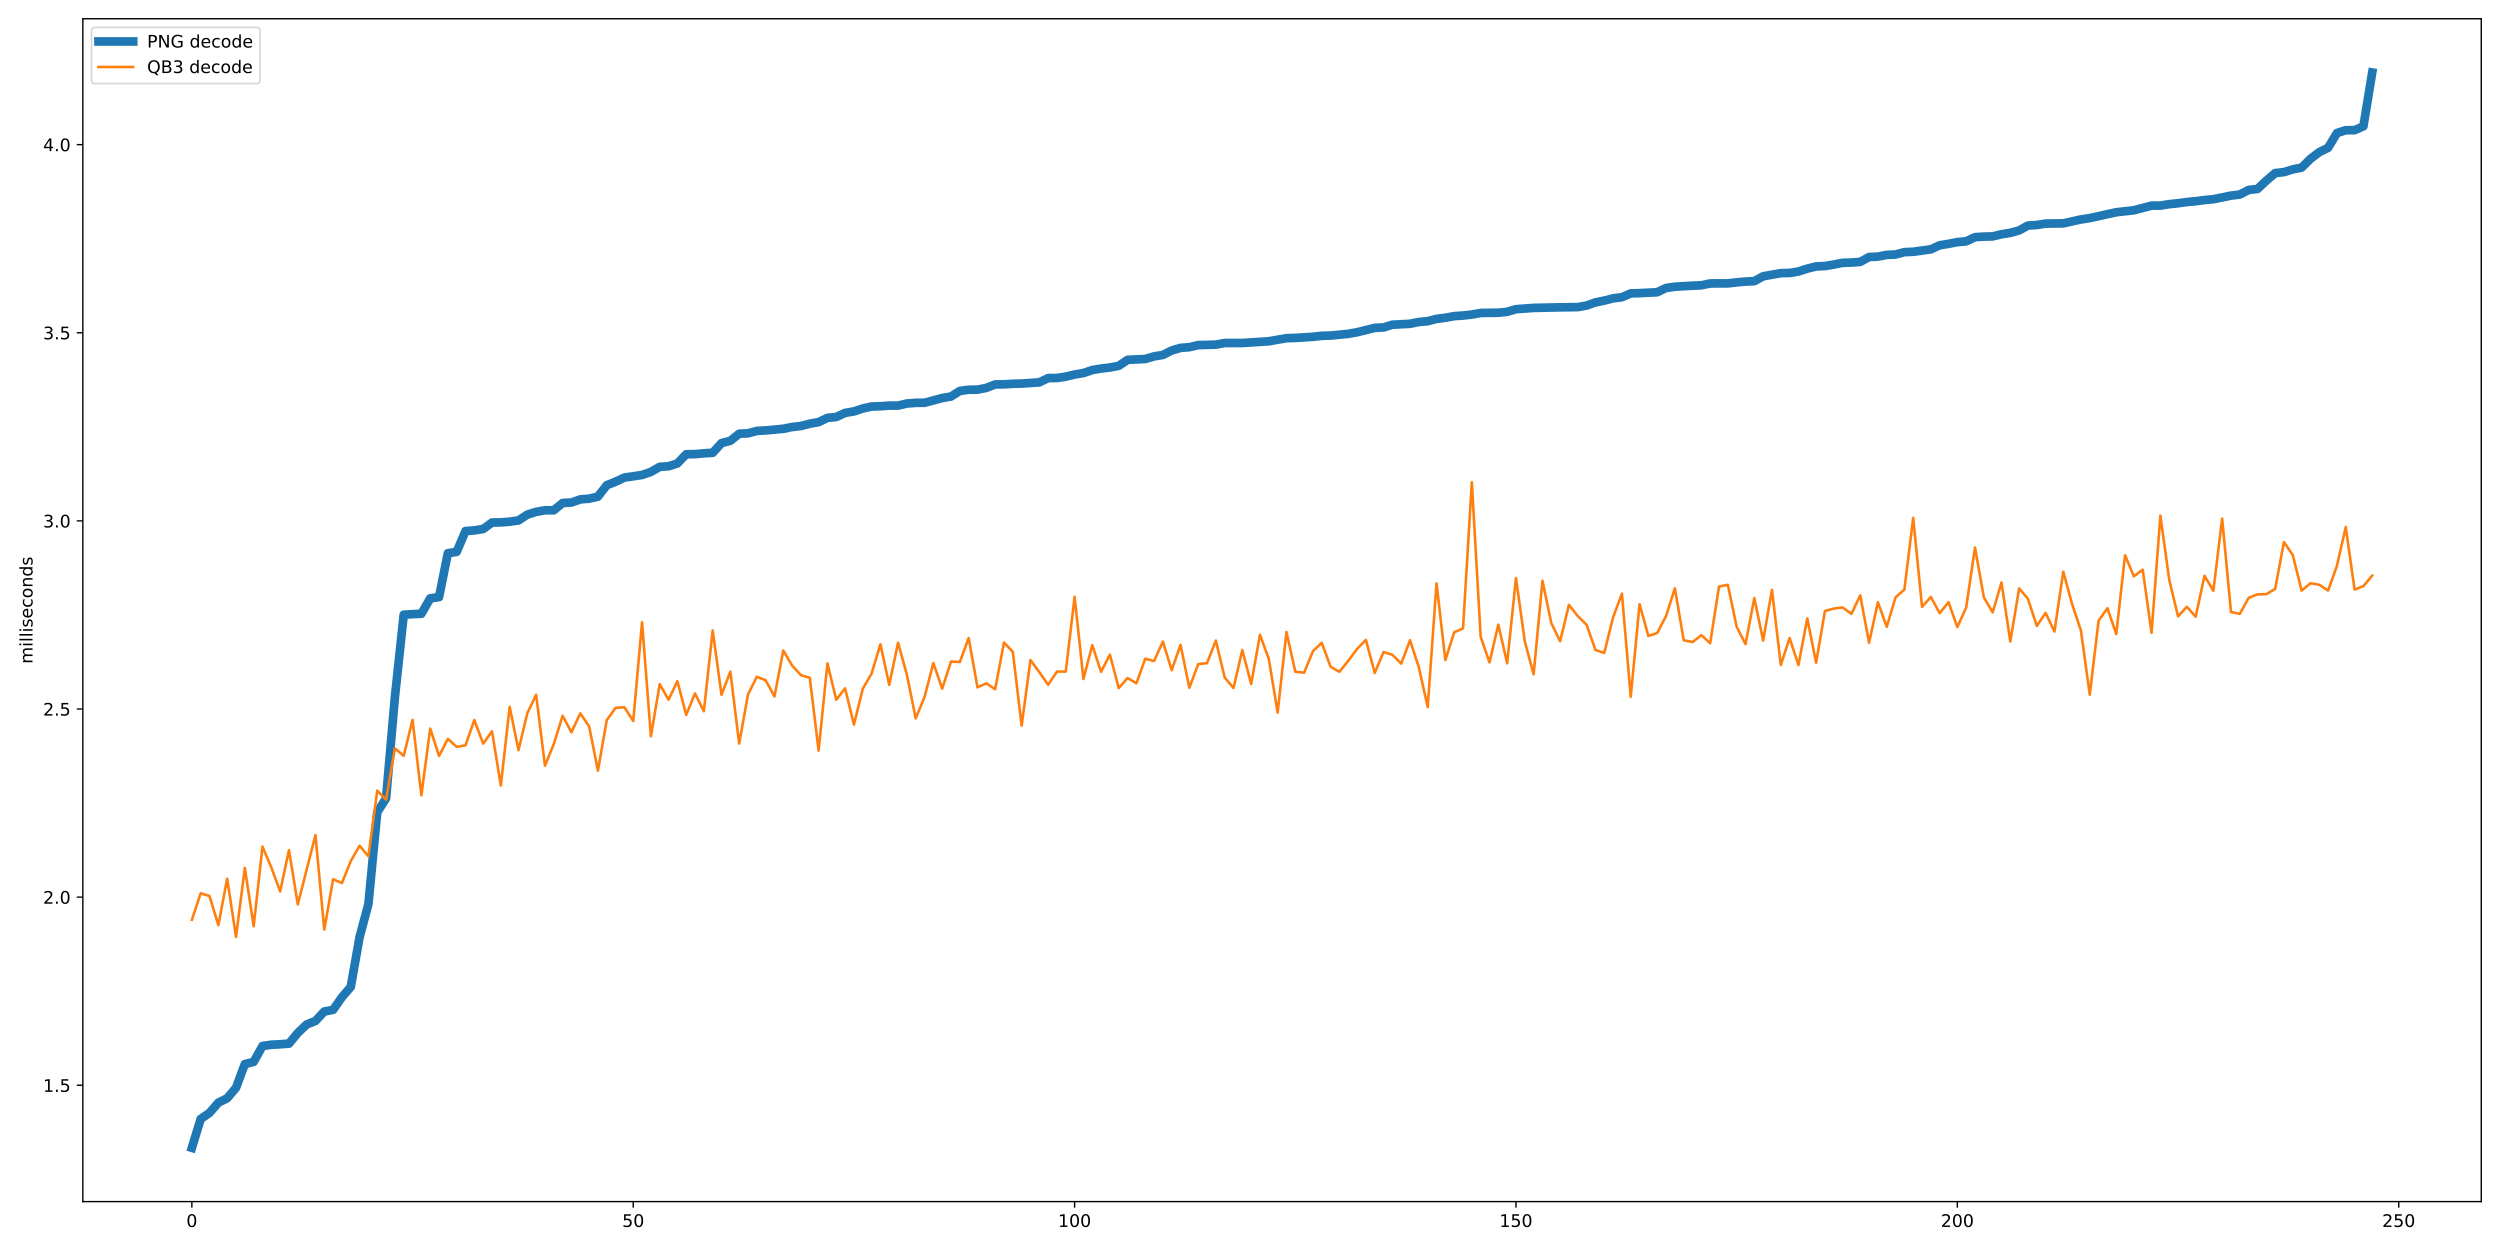
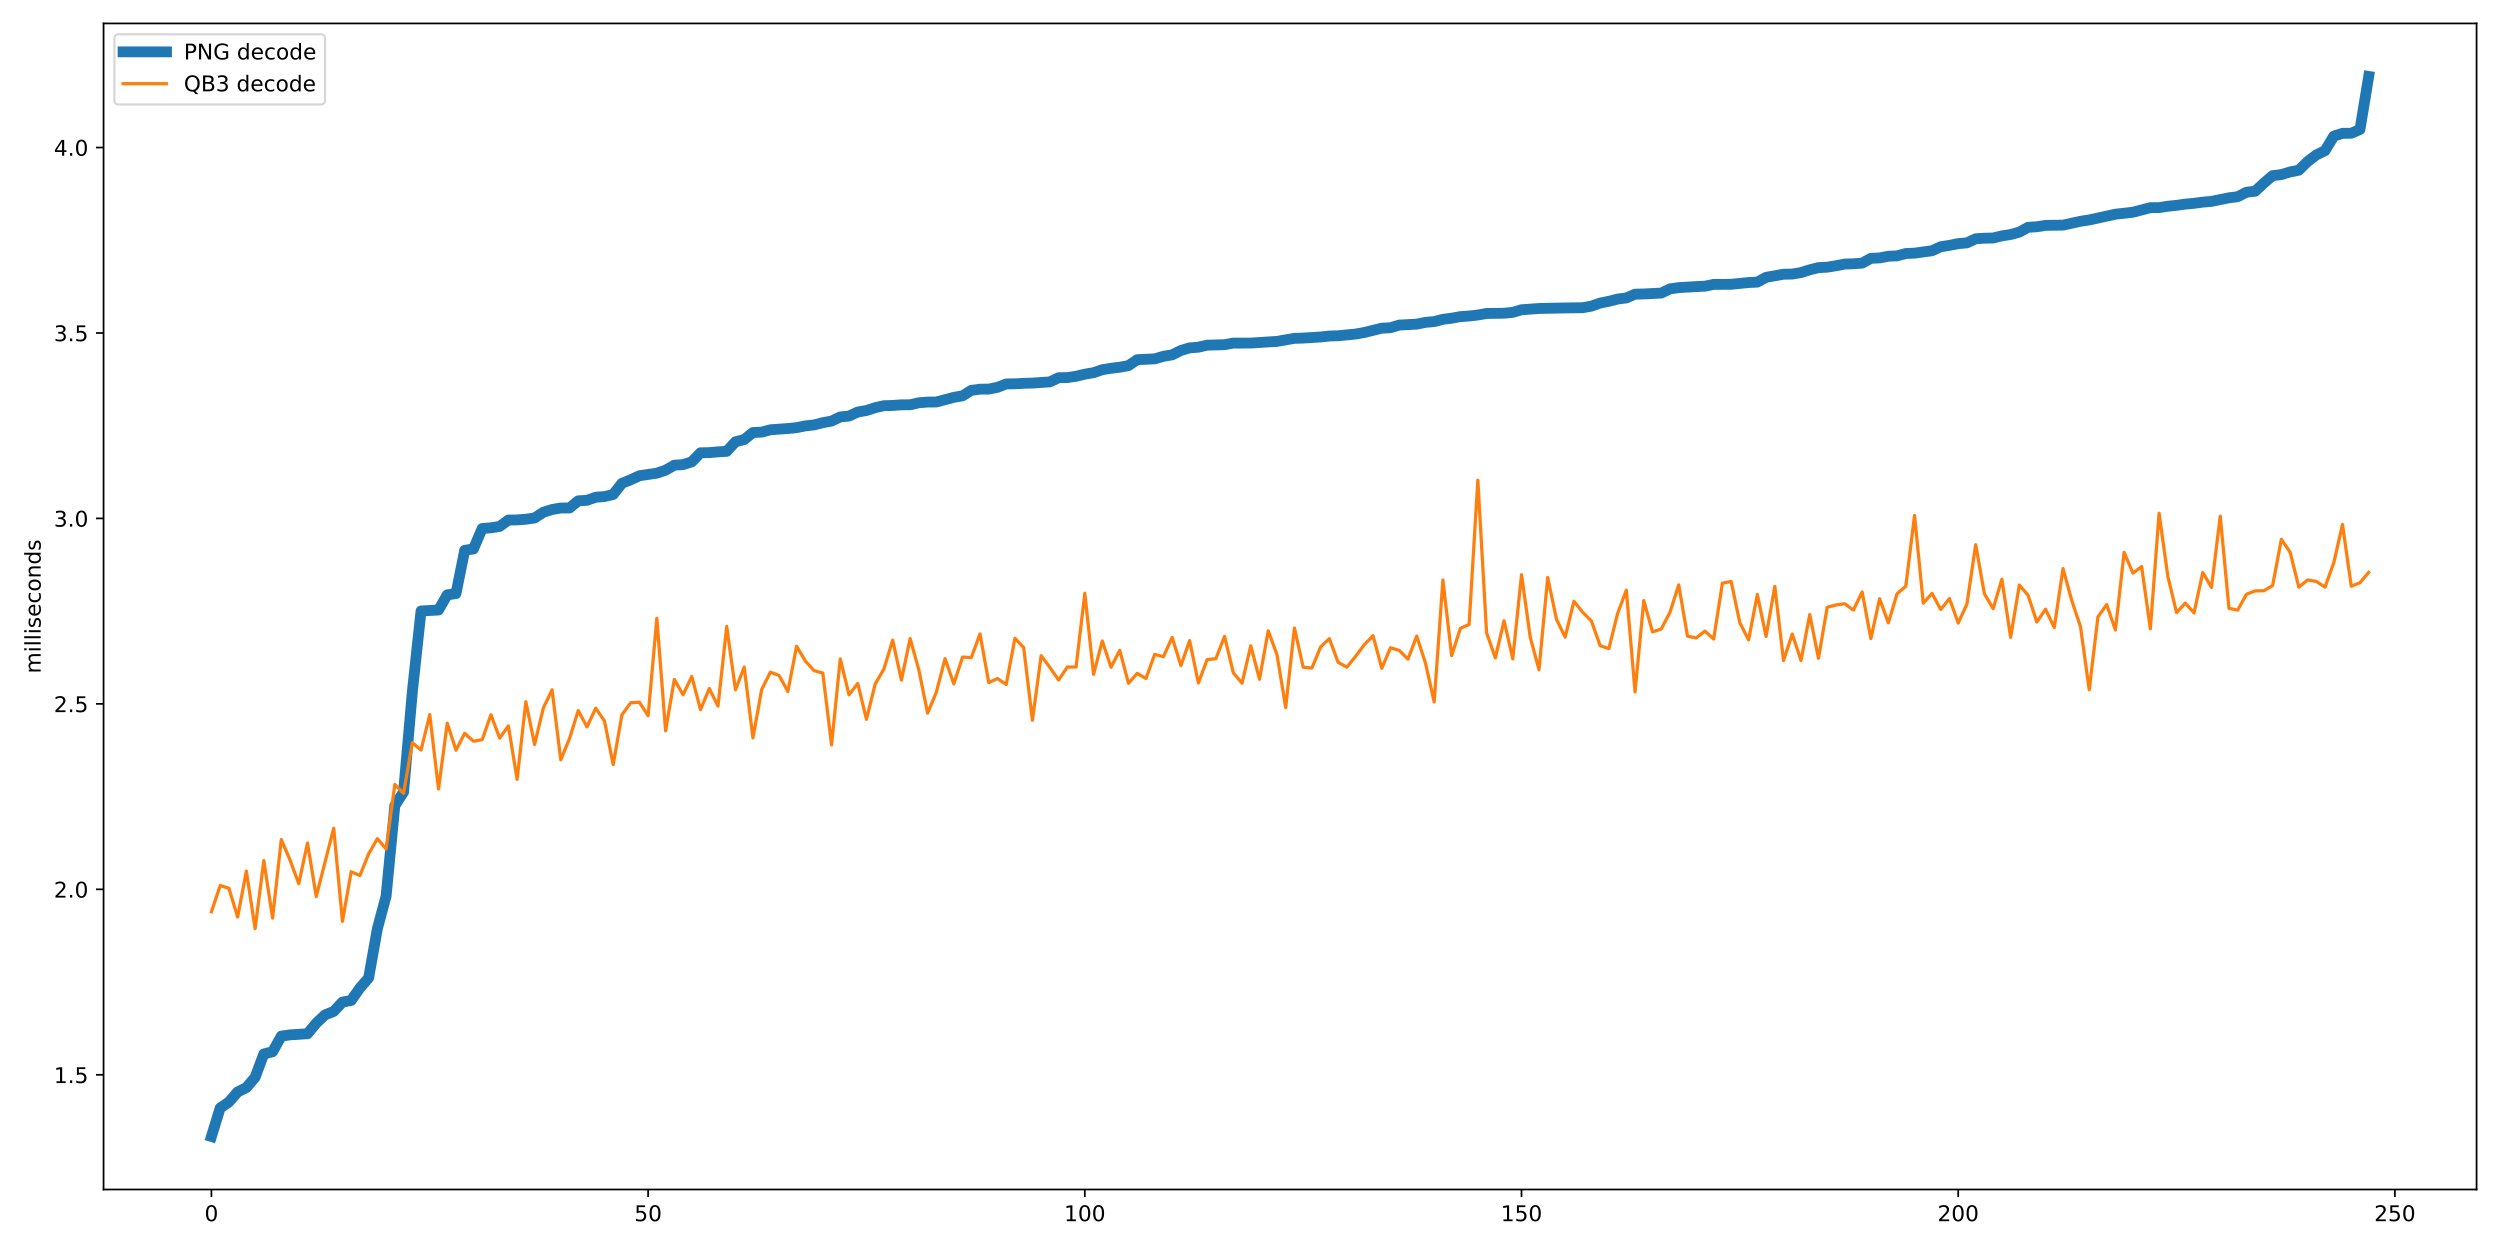
- <svg xmlns="http://www.w3.org/2000/svg" xmlns:xlink="http://www.w3.org/1999/xlink" width="1440pt" height="720pt" viewBox="0 0 1440 720" version="1.1">
+ <svg xmlns="http://www.w3.org/2000/svg" xmlns:xlink="http://www.w3.org/1999/xlink" width="1152pt" height="576pt" viewBox="0 0 1152 576" version="1.1">
  <defs>
    <style type="text/css">*{stroke-linejoin: round; stroke-linecap: butt}</style>
  </defs>
  <g id="figure_1">
    <g id="patch_1">
-       <path d="M 0 720  L 1440 720  L 1440 0  L 0 0  z " style="fill: #ffffff" />
+       <path d="M 0 576  L 1152 576  L 1152 0  L 0 0  z " style="fill: #ffffff" />
    </g>
    <g id="axes_1">
      <g id="patch_2">
-         <path d="M 47.72 692.12  L 1429.2 692.12  L 1429.2 10.8  L 47.72 10.8  z " style="fill: #ffffff" />
+         <path d="M 47.72 548.12  L 1141.2 548.12  L 1141.2 10.8  L 47.72 10.8  z " style="fill: #ffffff" />
      </g>
      <g id="matplotlib.axis_1">
        <g id="xtick_1">
          <g id="line2d_1">
            <defs>
-               <path id="m129e1915ea" d="M 0 0  L 0 3.5  " style="stroke: #000000; stroke-width: 0.8" />
-             </defs>
-             <g>
-               <use xlink:href="#m129e1915ea" x="110.515" y="692.12" style="stroke: #000000; stroke-width: 0.8" />
+               <path id="ma6857a2412" d="M 0 0  L 0 3.5  " style="stroke: #000000; stroke-width: 0.8" />
+             </defs>
+             <g>
+               <use xlink:href="#ma6857a2412" x="97.424" y="548.12" style="stroke: #000000; stroke-width: 0.8" />
            </g>
          </g>
          <g id="text_1">
-             <g transform="translate(107.3333 706.7184) scale(0.1 -0.1)">
+             <g transform="translate(94.24239 562.7184) scale(0.1 -0.1)">
              <defs>
                <path id="DejaVuSans-30" d="M 2034 4250  Q 1547 4250 1301 3770  Q 1056 3291 1056 2328  Q 1056 1369 1301 889  Q 1547 409 2034 409  Q 2525 409 2770 889  Q 3016 1369 3016 2328  Q 3016 3291 2770 3770  Q 2525 4250 2034 4250  z M 2034 4750  Q 2819 4750 3233 4129  Q 3647 3509 3647 2328  Q 3647 1150 3233 529  Q 2819 -91 2034 -91  Q 1250 -91 836 529  Q 422 1150 422 2328  Q 422 3509 836 4129  Q 1250 4750 2034 4750  z " transform="scale(0.015625)" />
              </defs>
              <use xlink:href="#DejaVuSans-30" />
            </g>
          </g>
        </g>
        <g id="xtick_2">
          <g id="line2d_2">
            <g>
-               <use xlink:href="#m129e1915ea" x="364.743" y="692.12" style="stroke: #000000; stroke-width: 0.8" />
+               <use xlink:href="#ma6857a2412" x="298.653" y="548.12" style="stroke: #000000; stroke-width: 0.8" />
            </g>
          </g>
          <g id="text_2">
-             <g transform="translate(358.381 706.7184) scale(0.1 -0.1)">
+             <g transform="translate(292.2904 562.7184) scale(0.1 -0.1)">
              <defs>
                <path id="DejaVuSans-35" d="M 691 4666  L 3169 4666  L 3169 4134  L 1269 4134  L 1269 2991  Q 1406 3038 1543 3061  Q 1681 3084 1819 3084  Q 2600 3084 3056 2656  Q 3513 2228 3513 1497  Q 3513 744 3044 326  Q 2575 -91 1722 -91  Q 1428 -91 1123 -41  Q 819 9 494 109  L 494 744  Q 775 591 1075 516  Q 1375 441 1709 441  Q 2250 441 2565 725  Q 2881 1009 2881 1497  Q 2881 1984 2565 2268  Q 2250 2553 1709 2553  Q 1456 2553 1204 2497  Q 953 2441 691 2322  L 691 4666  z " transform="scale(0.015625)" />
              </defs>
              <use xlink:href="#DejaVuSans-35" />
              <use xlink:href="#DejaVuSans-30" x="63.623" />
            </g>
          </g>
        </g>
        <g id="xtick_3">
          <g id="line2d_3">
            <g>
-               <use xlink:href="#m129e1915ea" x="618.972" y="692.12" style="stroke: #000000; stroke-width: 0.8" />
+               <use xlink:href="#ma6857a2412" x="499.882" y="548.12" style="stroke: #000000; stroke-width: 0.8" />
            </g>
          </g>
          <g id="text_3">
-             <g transform="translate(609.4287 706.7184) scale(0.1 -0.1)">
+             <g transform="translate(490.3385 562.7184) scale(0.1 -0.1)">
              <defs>
                <path id="DejaVuSans-31" d="M 794 531  L 1825 531  L 1825 4091  L 703 3866  L 703 4441  L 1819 4666  L 2450 4666  L 2450 531  L 3481 531  L 3481 0  L 794 0  L 794 531  z " transform="scale(0.015625)" />
              </defs>
              <use xlink:href="#DejaVuSans-31" />
              <use xlink:href="#DejaVuSans-30" x="63.623" />
              <use xlink:href="#DejaVuSans-30" x="127.246" />
            </g>
          </g>
        </g>
        <g id="xtick_4">
          <g id="line2d_4">
            <g>
-               <use xlink:href="#m129e1915ea" x="873.201" y="692.12" style="stroke: #000000; stroke-width: 0.8" />
+               <use xlink:href="#ma6857a2412" x="701.112" y="548.12" style="stroke: #000000; stroke-width: 0.8" />
            </g>
          </g>
          <g id="text_4">
-             <g transform="translate(863.6576 706.7184) scale(0.1 -0.1)">
+             <g transform="translate(691.5678 562.7184) scale(0.1 -0.1)">
              <use xlink:href="#DejaVuSans-31" />
              <use xlink:href="#DejaVuSans-35" x="63.623" />
              <use xlink:href="#DejaVuSans-30" x="127.246" />
            </g>
          </g>
        </g>
        <g id="xtick_5">
          <g id="line2d_5">
            <g>
-               <use xlink:href="#m129e1915ea" x="1127.43" y="692.12" style="stroke: #000000; stroke-width: 0.8" />
+               <use xlink:href="#ma6857a2412" x="902.341" y="548.12" style="stroke: #000000; stroke-width: 0.8" />
            </g>
          </g>
          <g id="text_5">
-             <g transform="translate(1117.887 706.7184) scale(0.1 -0.1)">
+             <g transform="translate(892.7971 562.7184) scale(0.1 -0.1)">
              <defs>
                <path id="DejaVuSans-32" d="M 1228 531  L 3431 531  L 3431 0  L 469 0  L 469 531  Q 828 903 1448 1529  Q 2069 2156 2228 2338  Q 2531 2678 2651 2914  Q 2772 3150 2772 3378  Q 2772 3750 2511 3984  Q 2250 4219 1831 4219  Q 1534 4219 1204 4116  Q 875 4013 500 3803  L 500 4441  Q 881 4594 1212 4672  Q 1544 4750 1819 4750  Q 2544 4750 2975 4387  Q 3406 4025 3406 3419  Q 3406 3131 3298 2873  Q 3191 2616 2906 2266  Q 2828 2175 2409 1742  Q 1991 1309 1228 531  z " transform="scale(0.015625)" />
              </defs>
              <use xlink:href="#DejaVuSans-32" />
              <use xlink:href="#DejaVuSans-30" x="63.623" />
              <use xlink:href="#DejaVuSans-30" x="127.246" />
            </g>
          </g>
        </g>
        <g id="xtick_6">
          <g id="line2d_6">
            <g>
-               <use xlink:href="#m129e1915ea" x="1381.659" y="692.12" style="stroke: #000000; stroke-width: 0.8" />
+               <use xlink:href="#ma6857a2412" x="1103.57" y="548.12" style="stroke: #000000; stroke-width: 0.8" />
            </g>
          </g>
          <g id="text_6">
-             <g transform="translate(1372.115 706.7184) scale(0.1 -0.1)">
+             <g transform="translate(1094.026 562.7184) scale(0.1 -0.1)">
              <use xlink:href="#DejaVuSans-32" />
              <use xlink:href="#DejaVuSans-35" x="63.623" />
              <use xlink:href="#DejaVuSans-30" x="127.246" />
            </g>
          </g>
        </g>
      </g>
      <g id="matplotlib.axis_2">
        <g id="ytick_1">
          <g id="line2d_7">
            <defs>
-               <path id="m52dce0cf45" d="M 0 0  L -3.5 0  " style="stroke: #000000; stroke-width: 0.8" />
-             </defs>
-             <g>
-               <use xlink:href="#m52dce0cf45" x="47.72" y="625.109" style="stroke: #000000; stroke-width: 0.8" />
+               <path id="mc76736d883" d="M 0 0  L -3.5 0  " style="stroke: #000000; stroke-width: 0.8" />
+             </defs>
+             <g>
+               <use xlink:href="#mc76736d883" x="47.72" y="495.272" style="stroke: #000000; stroke-width: 0.8" />
            </g>
          </g>
          <g id="text_7">
-             <g transform="translate(24.81687 628.9086) scale(0.1 -0.1)">
+             <g transform="translate(24.81687 499.0716) scale(0.1 -0.1)">
              <defs>
                <path id="DejaVuSans-2e" d="M 684 794  L 1344 794  L 1344 0  L 684 0  L 684 794  z " transform="scale(0.015625)" />
              </defs>
              <use xlink:href="#DejaVuSans-31" />
              <use xlink:href="#DejaVuSans-2e" x="63.623" />
              <use xlink:href="#DejaVuSans-35" x="95.41" />
            </g>
          </g>
        </g>
        <g id="ytick_2">
          <g id="line2d_8">
            <g>
-               <use xlink:href="#m52dce0cf45" x="47.72" y="516.746" style="stroke: #000000; stroke-width: 0.8" />
+               <use xlink:href="#mc76736d883" x="47.72" y="409.812" style="stroke: #000000; stroke-width: 0.8" />
            </g>
          </g>
          <g id="text_8">
-             <g transform="translate(24.81687 520.5455) scale(0.1 -0.1)">
+             <g transform="translate(24.81687 413.6115) scale(0.1 -0.1)">
              <use xlink:href="#DejaVuSans-32" />
              <use xlink:href="#DejaVuSans-2e" x="63.623" />
              <use xlink:href="#DejaVuSans-30" x="95.41" />
            </g>
          </g>
        </g>
        <g id="ytick_3">
          <g id="line2d_9">
            <g>
-               <use xlink:href="#m52dce0cf45" x="47.72" y="408.383" style="stroke: #000000; stroke-width: 0.8" />
+               <use xlink:href="#mc76736d883" x="47.72" y="324.352" style="stroke: #000000; stroke-width: 0.8" />
            </g>
          </g>
          <g id="text_9">
-             <g transform="translate(24.81687 412.1824) scale(0.1 -0.1)">
+             <g transform="translate(24.81687 328.1514) scale(0.1 -0.1)">
              <use xlink:href="#DejaVuSans-32" />
              <use xlink:href="#DejaVuSans-2e" x="63.623" />
              <use xlink:href="#DejaVuSans-35" x="95.41" />
            </g>
          </g>
        </g>
        <g id="ytick_4">
          <g id="line2d_10">
            <g>
-               <use xlink:href="#m52dce0cf45" x="47.72" y="300.02" style="stroke: #000000; stroke-width: 0.8" />
+               <use xlink:href="#mc76736d883" x="47.72" y="238.892" style="stroke: #000000; stroke-width: 0.8" />
            </g>
          </g>
          <g id="text_10">
-             <g transform="translate(24.81687 303.8193) scale(0.1 -0.1)">
+             <g transform="translate(24.81687 242.6913) scale(0.1 -0.1)">
              <defs>
                <path id="DejaVuSans-33" d="M 2597 2516  Q 3050 2419 3304 2112  Q 3559 1806 3559 1356  Q 3559 666 3084 287  Q 2609 -91 1734 -91  Q 1441 -91 1130 -33  Q 819 25 488 141  L 488 750  Q 750 597 1062 519  Q 1375 441 1716 441  Q 2309 441 2620 675  Q 2931 909 2931 1356  Q 2931 1769 2642 2001  Q 2353 2234 1838 2234  L 1294 2234  L 1294 2753  L 1863 2753  Q 2328 2753 2575 2939  Q 2822 3125 2822 3475  Q 2822 3834 2567 4026  Q 2313 4219 1838 4219  Q 1578 4219 1281 4162  Q 984 4106 628 3988  L 628 4550  Q 988 4650 1302 4700  Q 1616 4750 1894 4750  Q 2613 4750 3031 4423  Q 3450 4097 3450 3541  Q 3450 3153 3228 2886  Q 3006 2619 2597 2516  z " transform="scale(0.015625)" />
              </defs>
              <use xlink:href="#DejaVuSans-33" />
              <use xlink:href="#DejaVuSans-2e" x="63.623" />
              <use xlink:href="#DejaVuSans-30" x="95.41" />
            </g>
          </g>
        </g>
        <g id="ytick_5">
          <g id="line2d_11">
            <g>
-               <use xlink:href="#m52dce0cf45" x="47.72" y="191.657" style="stroke: #000000; stroke-width: 0.8" />
+               <use xlink:href="#mc76736d883" x="47.72" y="153.432" style="stroke: #000000; stroke-width: 0.8" />
            </g>
          </g>
          <g id="text_11">
-             <g transform="translate(24.81687 195.4562) scale(0.1 -0.1)">
+             <g transform="translate(24.81687 157.2312) scale(0.1 -0.1)">
              <use xlink:href="#DejaVuSans-33" />
              <use xlink:href="#DejaVuSans-2e" x="63.623" />
              <use xlink:href="#DejaVuSans-35" x="95.41" />
            </g>
          </g>
        </g>
        <g id="ytick_6">
          <g id="line2d_12">
            <g>
-               <use xlink:href="#m52dce0cf45" x="47.72" y="83.294" style="stroke: #000000; stroke-width: 0.8" />
+               <use xlink:href="#mc76736d883" x="47.72" y="67.972" style="stroke: #000000; stroke-width: 0.8" />
            </g>
          </g>
          <g id="text_12">
-             <g transform="translate(24.81687 87.09305) scale(0.1 -0.1)">
+             <g transform="translate(24.81687 71.77116) scale(0.1 -0.1)">
              <defs>
                <path id="DejaVuSans-34" d="M 2419 4116  L 825 1625  L 2419 1625  L 2419 4116  z M 2253 4666  L 3047 4666  L 3047 1625  L 3713 1625  L 3713 1100  L 3047 1100  L 3047 0  L 2419 0  L 2419 1100  L 313 1100  L 313 1709  L 2253 4666  z " transform="scale(0.015625)" />
              </defs>
              <use xlink:href="#DejaVuSans-34" />
              <use xlink:href="#DejaVuSans-2e" x="63.623" />
              <use xlink:href="#DejaVuSans-30" x="95.41" />
            </g>
          </g>
        </g>
        <g id="text_13">
-           <g transform="translate(18.73719 382.3241) rotate(-90) scale(0.1 -0.1)">
+           <g transform="translate(18.73719 310.3241) rotate(-90) scale(0.1 -0.1)">
            <defs>
              <path id="DejaVuSans-6d" d="M 3328 2828  Q 3544 3216 3844 3400  Q 4144 3584 4550 3584  Q 5097 3584 5394 3201  Q 5691 2819 5691 2113  L 5691 0  L 5113 0  L 5113 2094  Q 5113 2597 4934 2840  Q 4756 3084 4391 3084  Q 3944 3084 3684 2787  Q 3425 2491 3425 1978  L 3425 0  L 2847 0  L 2847 2094  Q 2847 2600 2669 2842  Q 2491 3084 2119 3084  Q 1678 3084 1418 2786  Q 1159 2488 1159 1978  L 1159 0  L 581 0  L 581 3500  L 1159 3500  L 1159 2956  Q 1356 3278 1631 3431  Q 1906 3584 2284 3584  Q 2666 3584 2933 3390  Q 3200 3197 3328 2828  z " transform="scale(0.015625)" />
              <path id="DejaVuSans-69" d="M 603 3500  L 1178 3500  L 1178 0  L 603 0  L 603 3500  z M 603 4863  L 1178 4863  L 1178 4134  L 603 4134  L 603 4863  z " transform="scale(0.015625)" />
              <path id="DejaVuSans-6c" d="M 603 4863  L 1178 4863  L 1178 0  L 603 0  L 603 4863  z " transform="scale(0.015625)" />
              <path id="DejaVuSans-73" d="M 2834 3397  L 2834 2853  Q 2591 2978 2328 3040  Q 2066 3103 1784 3103  Q 1356 3103 1142 2972  Q 928 2841 928 2578  Q 928 2378 1081 2264  Q 1234 2150 1697 2047  L 1894 2003  Q 2506 1872 2764 1633  Q 3022 1394 3022 966  Q 3022 478 2636 193  Q 2250 -91 1575 -91  Q 1294 -91 989 -36  Q 684 19 347 128  L 347 722  Q 666 556 975 473  Q 1284 391 1588 391  Q 1994 391 2212 530  Q 2431 669 2431 922  Q 2431 1156 2273 1281  Q 2116 1406 1581 1522  L 1381 1569  Q 847 1681 609 1914  Q 372 2147 372 2553  Q 372 3047 722 3315  Q 1072 3584 1716 3584  Q 2034 3584 2315 3537  Q 2597 3491 2834 3397  z " transform="scale(0.015625)" />
              <path id="DejaVuSans-65" d="M 3597 1894  L 3597 1613  L 953 1613  Q 991 1019 1311 708  Q 1631 397 2203 397  Q 2534 397 2845 478  Q 3156 559 3463 722  L 3463 178  Q 3153 47 2828 -22  Q 2503 -91 2169 -91  Q 1331 -91 842 396  Q 353 884 353 1716  Q 353 2575 817 3079  Q 1281 3584 2069 3584  Q 2775 3584 3186 3129  Q 3597 2675 3597 1894  z M 3022 2063  Q 3016 2534 2758 2815  Q 2500 3097 2075 3097  Q 1594 3097 1305 2825  Q 1016 2553 972 2059  L 3022 2063  z " transform="scale(0.015625)" />
              <path id="DejaVuSans-63" d="M 3122 3366  L 3122 2828  Q 2878 2963 2633 3030  Q 2388 3097 2138 3097  Q 1578 3097 1268 2742  Q 959 2388 959 1747  Q 959 1106 1268 751  Q 1578 397 2138 397  Q 2388 397 2633 464  Q 2878 531 3122 666  L 3122 134  Q 2881 22 2623 -34  Q 2366 -91 2075 -91  Q 1284 -91 818 406  Q 353 903 353 1747  Q 353 2603 823 3093  Q 1294 3584 2113 3584  Q 2378 3584 2631 3529  Q 2884 3475 3122 3366  z " transform="scale(0.015625)" />
              <path id="DejaVuSans-6f" d="M 1959 3097  Q 1497 3097 1228 2736  Q 959 2375 959 1747  Q 959 1119 1226 758  Q 1494 397 1959 397  Q 2419 397 2687 759  Q 2956 1122 2956 1747  Q 2956 2369 2687 2733  Q 2419 3097 1959 3097  z M 1959 3584  Q 2709 3584 3137 3096  Q 3566 2609 3566 1747  Q 3566 888 3137 398  Q 2709 -91 1959 -91  Q 1206 -91 779 398  Q 353 888 353 1747  Q 353 2609 779 3096  Q 1206 3584 1959 3584  z " transform="scale(0.015625)" />
              <path id="DejaVuSans-6e" d="M 3513 2113  L 3513 0  L 2938 0  L 2938 2094  Q 2938 2591 2744 2837  Q 2550 3084 2163 3084  Q 1697 3084 1428 2787  Q 1159 2491 1159 1978  L 1159 0  L 581 0  L 581 3500  L 1159 3500  L 1159 2956  Q 1366 3272 1645 3428  Q 1925 3584 2291 3584  Q 2894 3584 3203 3211  Q 3513 2838 3513 2113  z " transform="scale(0.015625)" />
              <path id="DejaVuSans-64" d="M 2906 2969  L 2906 4863  L 3481 4863  L 3481 0  L 2906 0  L 2906 525  Q 2725 213 2448 61  Q 2172 -91 1784 -91  Q 1150 -91 751 415  Q 353 922 353 1747  Q 353 2572 751 3078  Q 1150 3584 1784 3584  Q 2172 3584 2448 3432  Q 2725 3281 2906 2969  z M 947 1747  Q 947 1113 1208 752  Q 1469 391 1925 391  Q 2381 391 2643 752  Q 2906 1113 2906 1747  Q 2906 2381 2643 2742  Q 2381 3103 1925 3103  Q 1469 3103 1208 2742  Q 947 2381 947 1747  z " transform="scale(0.015625)" />
            </defs>
            <use xlink:href="#DejaVuSans-6d" />
            <use xlink:href="#DejaVuSans-69" x="97.412" />
            <use xlink:href="#DejaVuSans-6c" x="125.195" />
            <use xlink:href="#DejaVuSans-6c" x="152.979" />
            <use xlink:href="#DejaVuSans-69" x="180.762" />
            <use xlink:href="#DejaVuSans-73" x="208.545" />
            <use xlink:href="#DejaVuSans-65" x="260.645" />
            <use xlink:href="#DejaVuSans-63" x="322.168" />
            <use xlink:href="#DejaVuSans-6f" x="377.148" />
            <use xlink:href="#DejaVuSans-6e" x="438.33" />
            <use xlink:href="#DejaVuSans-64" x="501.709" />
            <use xlink:href="#DejaVuSans-73" x="565.186" />
          </g>
        </g>
      </g>
      <g id="line2d_13">
-         <path d="M 110.515 661.151  L 115.599 644.528  L 120.684 641.017  L 125.768 635.122  L 130.853 632.586  L 135.937 626.561  L 141.022 612.929  L 146.107 611.651  L 151.191 602.505  L 156.276 601.768  L 161.36 601.508  L 166.445 601.118  L 171.529 594.963  L 176.614 590.108  L 181.699 588.071  L 186.783 582.631  L 191.868 581.656  L 196.952 574.374  L 202.037 568.457  L 207.122 539.763  L 212.206 520.691  L 217.291 467.809  L 222.375 459.877  L 227.46 401.535  L 232.544 354.093  L 237.629 353.746  L 242.714 353.53  L 247.798 344.666  L 252.883 343.929  L 257.967 318.658  L 263.052 317.857  L 268.136 305.893  L 273.221 305.503  L 278.306 304.701  L 283.39 300.974  L 288.475 300.887  L 293.559 300.497  L 298.644 299.76  L 303.729 296.422  L 308.813 294.819  L 313.898 293.93  L 318.982 293.908  L 324.067 289.726  L 329.151 289.444  L 334.236 287.645  L 339.321 287.233  L 344.405 286.041  L 349.49 279.496  L 354.574 277.459  L 359.659 275.075  L 369.828 273.579  L 374.913 271.824  L 379.997 268.898  L 385.082 268.573  L 390.166 266.948  L 395.251 261.659  L 400.336 261.573  L 405.42 261.118  L 410.505 260.814  L 415.589 255.223  L 420.674 253.922  L 425.758 249.826  L 430.843 249.588  L 435.928 248.222  L 441.012 247.919  L 451.181 246.987  L 456.266 245.947  L 461.35 245.383  L 466.435 244.061  L 471.52 243.151  L 476.604 240.702  L 481.689 240.204  L 486.773 237.841  L 491.858 236.974  L 496.943 235.284  L 502.027 234.157  L 507.112 234.005  L 512.196 233.637  L 517.281 233.615  L 522.365 232.423  L 527.45 232.033  L 532.535 231.99  L 542.704 229.281  L 547.788 228.392  L 552.873 225.184  L 557.957 224.491  L 563.042 224.448  L 568.127 223.429  L 573.211 221.435  L 578.296 221.37  L 583.38 221.067  L 588.465 220.937  L 598.634 220.243  L 603.719 217.794  L 608.803 217.729  L 613.888 216.949  L 618.972 215.735  L 624.057 214.868  L 629.142 213.135  L 634.226 212.289  L 639.311 211.682  L 644.395 210.729  L 649.48 207.261  L 659.649 206.784  L 664.734 205.289  L 669.818 204.444  L 674.903 201.886  L 679.987 200.369  L 685.072 199.979  L 690.157 198.787  L 700.326 198.505  L 705.41 197.574  L 715.579 197.552  L 730.833 196.577  L 741.002 194.799  L 746.087 194.648  L 756.256 193.998  L 761.341 193.434  L 766.425 193.282  L 776.594 192.285  L 781.679 191.375  L 791.848 188.861  L 796.933 188.601  L 802.017 187.041  L 812.186 186.499  L 817.271 185.459  L 822.356 185.003  L 827.44 183.681  L 832.525 183.031  L 837.609 182.099  L 842.694 181.753  L 847.778 181.167  L 852.863 180.257  L 863.032 180.127  L 868.117 179.607  L 873.201 178.09  L 883.37 177.353  L 898.624 177.028  L 908.793 176.898  L 913.878 175.988  L 918.963 174.189  L 924.047 173.149  L 929.132 171.848  L 934.216 171.198  L 939.301 168.987  L 944.385 168.857  L 954.555 168.337  L 959.639 165.888  L 964.724 165.151  L 974.893 164.566  L 979.977 164.328  L 985.062 163.266  L 995.231 163.222  L 1000.316 162.637  L 1005.4 162.182  L 1010.485 161.944  L 1015.57 159.148  L 1025.739 157.328  L 1030.823 157.241  L 1035.908 156.374  L 1040.992 154.748  L 1046.077 153.47  L 1051.162 153.231  L 1056.246 152.386  L 1061.331 151.389  L 1066.415 151.237  L 1071.5 150.847  L 1076.584 148.052  L 1081.669 147.813  L 1086.754 146.816  L 1091.838 146.6  L 1096.923 145.234  L 1102.007 145.017  L 1112.177 143.609  L 1117.261 141.268  L 1122.346 140.466  L 1127.43 139.448  L 1132.515 139.014  L 1137.599 136.608  L 1142.684 136.283  L 1147.769 136.175  L 1152.853 134.918  L 1157.938 134.138  L 1163.022 132.729  L 1168.107 129.912  L 1173.191 129.608  L 1178.276 128.785  L 1188.445 128.655  L 1198.614 126.401  L 1203.699 125.62  L 1218.953 122.261  L 1229.122 121.113  L 1239.291 118.447  L 1244.376 118.425  L 1249.46 117.602  L 1254.545 117.081  L 1259.629 116.366  L 1264.714 115.911  L 1269.798 115.218  L 1274.883 114.762  L 1285.052 112.682  L 1290.137 112.053  L 1295.221 109.409  L 1300.306 108.846  L 1305.391 104.078  L 1310.475 99.722  L 1315.56 99.137  L 1320.644 97.554  L 1325.729 96.557  L 1330.813 91.508  L 1335.898 87.628  L 1340.983 85.136  L 1346.067 76.662  L 1351.152 74.993  L 1356.236 74.972  L 1361.321 72.739  L 1366.405 41.769  L 1366.405 41.769  " clip-path="url(#p0a31200be8)" style="fill: none; stroke: #1f77b4; stroke-width: 5; stroke-linecap: square" />
+         <path d="M 97.424 523.696  L 101.448 510.587  L 105.473 507.818  L 109.497 503.169  L 113.522 501.169  L 117.547 496.418  L 121.571 485.667  L 125.596 484.658  L 129.62 477.445  L 133.645 476.864  L 141.694 476.351  L 145.719 471.497  L 149.743 467.669  L 153.768 466.062  L 157.792 461.772  L 161.817 461.003  L 165.842 455.26  L 169.866 450.594  L 173.891 427.964  L 177.915 412.923  L 181.94 371.218  L 185.965 364.963  L 189.989 318.951  L 194.014 281.537  L 202.063 281.092  L 206.087 274.102  L 210.112 273.521  L 214.137 253.591  L 218.161 252.959  L 222.186 243.524  L 226.21 243.216  L 230.235 242.584  L 234.26 239.644  L 238.284 239.576  L 242.309 239.268  L 246.333 238.687  L 250.358 236.055  L 254.382 234.79  L 258.407 234.089  L 262.432 234.072  L 266.456 230.773  L 270.481 230.551  L 274.505 229.133  L 278.53 228.808  L 282.555 227.868  L 286.579 222.706  L 290.604 221.099  L 294.628 219.219  L 302.678 218.04  L 306.702 216.655  L 310.727 214.348  L 314.751 214.092  L 318.776 212.81  L 322.8 208.639  L 326.825 208.571  L 330.85 208.212  L 334.874 207.973  L 338.899 203.563  L 342.923 202.537  L 346.948 199.307  L 350.973 199.119  L 354.997 198.042  L 363.046 197.461  L 367.071 197.068  L 371.095 196.248  L 375.12 195.803  L 379.145 194.761  L 383.169 194.043  L 387.194 192.111  L 391.218 191.718  L 395.243 189.855  L 399.268 189.171  L 403.292 187.838  L 407.317 186.949  L 411.341 186.83  L 415.366 186.539  L 419.391 186.522  L 423.415 185.582  L 427.44 185.274  L 431.464 185.24  L 439.513 183.104  L 443.538 182.403  L 447.563 179.873  L 451.587 179.326  L 455.612 179.292  L 459.636 178.489  L 463.661 176.916  L 467.686 176.865  L 471.71 176.626  L 475.735 176.523  L 483.784 175.976  L 487.808 174.045  L 491.833 173.994  L 495.858 173.378  L 499.882 172.421  L 503.907 171.738  L 507.931 170.37  L 511.956 169.704  L 515.981 169.225  L 520.005 168.473  L 524.03 165.738  L 532.079 165.362  L 536.104 164.183  L 540.128 163.516  L 544.153 161.499  L 548.177 160.303  L 552.202 159.995  L 556.226 159.055  L 564.276 158.833  L 568.3 158.098  L 576.349 158.081  L 588.423 157.312  L 596.472 155.91  L 600.497 155.791  L 608.546 155.278  L 612.571 154.834  L 616.595 154.714  L 624.644 153.928  L 628.669 153.21  L 636.718 151.227  L 640.743 151.022  L 644.767 149.791  L 652.816 149.364  L 656.841 148.544  L 660.866 148.185  L 664.89 147.142  L 668.915 146.629  L 672.939 145.894  L 676.964 145.621  L 680.989 145.159  L 685.013 144.442  L 693.062 144.339  L 697.087 143.929  L 701.112 142.732  L 709.161 142.151  L 721.234 141.895  L 729.284 141.792  L 733.308 141.074  L 737.333 139.656  L 741.357 138.835  L 745.382 137.81  L 749.407 137.297  L 753.431 135.554  L 757.456 135.451  L 765.505 135.041  L 769.529 133.11  L 773.554 132.528  L 781.603 132.067  L 785.628 131.879  L 789.652 131.041  L 797.702 131.007  L 805.751 130.187  L 809.775 129.999  L 813.8 127.794  L 821.849 126.358  L 825.874 126.29  L 829.898 125.606  L 833.923 124.324  L 837.947 123.316  L 841.972 123.128  L 845.997 122.461  L 850.021 121.675  L 854.046 121.555  L 858.07 121.248  L 862.095 119.043  L 866.12 118.855  L 870.144 118.069  L 874.169 117.898  L 878.193 116.821  L 882.218 116.65  L 890.267 115.539  L 894.292 113.693  L 898.316 113.061  L 902.341 112.257  L 906.365 111.916  L 910.39 110.018  L 914.415 109.762  L 918.439 109.676  L 922.464 108.685  L 926.488 108.07  L 930.513 106.959  L 934.538 104.737  L 938.562 104.498  L 942.587 103.848  L 950.636 103.746  L 958.685 101.968  L 962.71 101.353  L 974.783 98.703  L 982.833 97.798  L 990.882 95.695  L 994.906 95.678  L 998.931 95.029  L 1002.955 94.618  L 1006.98 94.054  L 1011.005 93.695  L 1015.029 93.148  L 1019.054 92.79  L 1027.103 91.149  L 1031.128 90.653  L 1035.152 88.568  L 1039.177 88.123  L 1043.201 84.363  L 1047.226 80.928  L 1051.251 80.466  L 1055.275 79.218  L 1059.3 78.432  L 1063.324 74.45  L 1067.349 71.39  L 1071.373 69.425  L 1075.398 62.742  L 1079.423 61.426  L 1083.447 61.409  L 1087.472 59.648  L 1091.496 35.224  L 1091.496 35.224  " clip-path="url(#p45553c3a74)" style="fill: none; stroke: #1f77b4; stroke-width: 5; stroke-linecap: square" />
      </g>
      <g id="line2d_14">
-         <path d="M 110.515 529.837  L 115.599 514.514  L 120.684 516.118  L 125.768 532.892  L 130.853 506.105  L 135.937 539.676  L 141.022 499.928  L 146.107 533.521  L 151.191 487.662  L 156.276 499.625  L 161.36 513.43  L 166.445 489.677  L 171.529 520.951  L 181.699 481.051  L 186.783 535.45  L 191.868 506.452  L 196.952 508.662  L 202.037 496.006  L 207.122 487.12  L 212.206 493.21  L 217.291 455.434  L 222.375 460.657  L 227.46 431.031  L 232.544 435.366  L 237.629 414.625  L 242.714 458.1  L 247.798 419.675  L 252.883 435.431  L 257.967 425.57  L 263.052 430.186  L 268.136 429.297  L 273.221 414.733  L 278.306 428.344  L 283.39 421.257  L 288.475 452.465  L 293.559 407.126  L 298.644 432.093  L 303.729 410.854  L 308.813 400.148  L 313.898 441.065  L 318.982 428.56  L 324.067 412.284  L 329.151 421.82  L 334.236 410.897  L 339.321 418.353  L 344.405 443.905  L 349.49 414.798  L 354.574 407.733  L 359.659 407.386  L 364.743 415.318  L 369.828 358.363  L 374.913 424.096  L 379.997 394.079  L 385.082 403.052  L 390.166 392.345  L 395.251 411.742  L 400.336 399.411  L 405.42 409.662  L 410.505 363.131  L 415.589 400.191  L 420.674 386.884  L 425.758 428.279  L 430.843 400.018  L 435.928 389.81  L 441.012 391.825  L 446.097 401.144  L 451.181 374.704  L 456.266 383.351  L 461.35 388.921  L 466.435 390.373  L 471.52 432.331  L 476.604 382.094  L 481.689 403.052  L 486.773 396.463  L 491.858 417.399  L 496.943 396.745  L 502.027 388.011  L 507.112 371.106  L 512.196 394.491  L 517.281 370.196  L 522.365 388.661  L 527.45 413.801  L 532.535 401.513  L 537.619 381.943  L 542.704 396.702  L 547.788 381.032  L 552.873 381.336  L 557.957 367.509  L 563.042 395.943  L 568.127 393.581  L 573.211 397.027  L 578.296 370.088  L 583.38 375.462  L 588.465 417.962  L 593.55 380.209  L 598.634 387.101  L 603.719 394.426  L 608.803 386.841  L 613.888 386.819  L 618.972 343.777  L 624.057 391.11  L 629.142 371.605  L 634.226 386.971  L 639.311 377.088  L 644.395 396.355  L 649.48 390.547  L 654.564 393.559  L 659.649 379.45  L 664.734 380.772  L 669.818 369.524  L 674.903 386.017  L 679.987 371.41  L 685.072 396.181  L 690.157 382.528  L 695.241 381.986  L 700.326 368.961  L 705.41 390.2  L 710.495 396.29  L 715.579 374.4  L 720.664 393.993  L 725.749 365.666  L 730.833 379.559  L 735.918 410.485  L 741.002 364.041  L 746.087 386.927  L 751.171 387.447  L 756.256 375.072  L 761.341 370.261  L 766.425 384.088  L 771.51 386.927  L 776.594 380.642  L 781.679 373.772  L 786.763 368.592  L 791.848 387.599  L 796.933 375.592  L 802.017 377.153  L 807.102 382.246  L 812.186 368.766  L 817.271 384.478  L 822.356 407.278  L 827.44 336.018  L 832.525 380.209  L 837.609 364.193  L 842.694 362.004  L 847.778 277.719  L 852.863 366.793  L 857.948 381.531  L 863.032 359.815  L 868.117 382.073  L 873.201 332.919  L 878.286 369.481  L 883.37 388.423  L 888.455 334.501  L 893.54 358.905  L 898.624 369.372  L 903.709 348.393  L 908.793 354.852  L 913.878 359.901  L 918.963 374.357  L 924.047 376.091  L 929.132 355.589  L 934.216 341.978  L 939.301 401.383  L 944.385 348.025  L 949.47 366.338  L 954.555 364.604  L 959.639 354.852  L 964.724 338.857  L 969.808 368.787  L 974.893 369.849  L 979.977 365.84  L 985.062 370.499  L 990.147 337.86  L 995.231 336.842  L 1000.316 361.028  L 1005.4 370.998  L 1010.485 344.471  L 1015.57 369.004  L 1020.654 339.746  L 1025.739 383.048  L 1030.823 367.53  L 1035.908 383.07  L 1040.992 356.195  L 1046.077 381.726  L 1051.162 351.926  L 1056.246 350.561  L 1061.331 349.867  L 1066.415 353.595  L 1071.5 342.953  L 1076.584 370.239  L 1081.669 346.898  L 1086.754 361.028  L 1091.838 344.037  L 1096.923 339.638  L 1102.007 298.286  L 1107.092 349.564  L 1112.177 343.82  L 1117.261 353.205  L 1122.346 346.855  L 1127.43 361.18  L 1132.515 349.975  L 1137.599 315.386  L 1142.684 344.037  L 1147.769 352.728  L 1152.853 335.541  L 1157.938 369.502  L 1163.022 338.944  L 1168.107 344.926  L 1173.191 360.552  L 1178.276 353.053  L 1183.361 363.759  L 1188.445 329.3  L 1193.53 347.96  L 1198.614 363.217  L 1203.699 400.126  L 1208.784 357.539  L 1213.868 350.344  L 1218.953 365.211  L 1224.037 319.85  L 1229.122 331.965  L 1234.206 328.151  L 1239.291 364.496  L 1244.376 297.008  L 1249.46 333.829  L 1254.545 355.025  L 1259.629 349.499  L 1264.714 355.22  L 1269.798 331.619  L 1274.883 340.331  L 1279.968 298.698  L 1285.052 352.533  L 1290.137 353.595  L 1295.221 344.341  L 1300.306 342.347  L 1305.391 342.26  L 1310.475 339.226  L 1315.56 312.222  L 1320.644 319.742  L 1325.729 340.179  L 1330.813 335.975  L 1335.898 336.82  L 1340.983 340.179  L 1346.067 325.919  L 1351.152 303.553  L 1356.236 339.616  L 1361.321 337.579  L 1366.405 331.554  L 1366.405 331.554  " clip-path="url(#p0a31200be8)" style="fill: none; stroke: #ff7f0e; stroke-width: 1.5; stroke-linecap: square" />
+         <path d="M 97.424 420.136  L 101.448 408.052  L 105.473 409.317  L 109.497 422.546  L 113.522 401.42  L 117.547 427.896  L 121.571 396.549  L 125.596 423.041  L 129.62 386.875  L 133.645 396.31  L 137.669 407.197  L 141.694 388.464  L 145.719 413.128  L 153.768 381.662  L 157.792 424.563  L 161.817 401.694  L 165.842 403.437  L 169.866 393.455  L 173.891 386.447  L 177.915 391.25  L 181.94 361.459  L 185.965 365.578  L 189.989 342.213  L 194.014 345.632  L 198.038 329.275  L 202.063 363.561  L 206.087 333.257  L 210.112 345.683  L 214.137 337.906  L 218.161 341.547  L 222.186 340.846  L 226.21 329.36  L 230.235 340.094  L 234.26 334.505  L 238.284 359.117  L 242.309 323.361  L 246.333 343.051  L 250.358 326.301  L 254.382 317.857  L 258.407 350.127  L 262.432 340.265  L 266.456 327.429  L 270.481 334.949  L 274.505 326.335  L 278.53 332.215  L 282.555 352.366  L 286.579 329.411  L 290.604 323.839  L 294.628 323.566  L 298.653 329.822  L 302.678 284.904  L 306.702 336.744  L 310.727 313.071  L 314.751 320.148  L 318.776 311.704  L 322.8 327.001  L 326.825 317.276  L 330.85 325.361  L 334.874 288.664  L 338.899 317.891  L 342.923 307.397  L 346.948 340.043  L 350.973 317.755  L 354.997 309.704  L 359.022 311.294  L 363.046 318.643  L 367.071 297.791  L 371.095 304.611  L 375.12 309.004  L 379.145 310.149  L 383.169 343.239  L 387.194 303.62  L 391.218 320.148  L 395.243 314.952  L 399.268 331.462  L 403.292 315.174  L 407.317 308.286  L 411.341 294.954  L 415.366 313.396  L 419.391 294.236  L 423.415 308.798  L 427.44 328.625  L 431.464 318.934  L 435.489 303.5  L 439.513 315.14  L 443.538 302.782  L 447.563 303.021  L 451.587 292.117  L 455.612 314.541  L 459.636 312.678  L 463.661 315.396  L 467.686 294.151  L 471.71 298.389  L 475.735 331.907  L 479.759 302.133  L 483.784 307.568  L 487.808 313.345  L 491.833 307.363  L 495.858 307.346  L 499.882 273.401  L 503.907 310.73  L 507.931 295.347  L 511.956 307.465  L 515.981 299.671  L 520.005 314.866  L 524.03 310.285  L 528.054 312.661  L 532.079 301.534  L 536.104 302.577  L 540.128 293.706  L 544.153 306.713  L 548.177 295.193  L 552.202 314.729  L 556.226 303.961  L 560.251 303.534  L 564.276 293.262  L 568.3 310.012  L 572.325 314.815  L 576.349 297.552  L 580.374 313.003  L 584.399 290.664  L 588.423 301.62  L 592.448 326.01  L 596.472 289.382  L 600.497 307.431  L 604.521 307.841  L 608.546 298.082  L 612.571 294.287  L 616.595 305.192  L 620.62 307.431  L 624.644 302.474  L 628.669 297.056  L 632.694 292.971  L 636.718 307.961  L 640.743 298.492  L 644.767 299.723  L 648.792 303.739  L 652.816 293.108  L 656.841 305.5  L 660.866 323.48  L 664.89 267.282  L 668.915 302.133  L 672.939 289.502  L 676.964 287.775  L 680.989 221.304  L 685.013 291.553  L 689.038 303.175  L 693.062 286.049  L 697.087 303.602  L 701.112 264.838  L 705.136 293.672  L 709.161 308.61  L 713.185 266.085  L 717.21 285.331  L 721.234 293.587  L 725.259 277.041  L 729.284 282.135  L 733.308 286.117  L 737.333 297.518  L 741.357 298.885  L 745.382 282.716  L 749.407 271.982  L 753.431 318.831  L 757.456 276.751  L 761.48 291.194  L 765.505 289.826  L 769.529 282.135  L 773.554 269.521  L 777.579 293.125  L 781.603 293.963  L 785.628 290.801  L 789.652 294.475  L 793.677 268.735  L 797.702 267.931  L 801.726 287.006  L 805.751 294.868  L 809.775 273.948  L 813.8 293.296  L 817.825 270.222  L 821.849 304.372  L 825.874 292.134  L 829.898 304.389  L 833.923 283.195  L 837.947 303.329  L 841.972 279.827  L 845.997 278.751  L 850.021 278.204  L 854.046 281.144  L 858.07 272.751  L 862.095 294.27  L 866.12 275.862  L 870.144 287.006  L 874.169 273.606  L 878.193 270.136  L 882.218 237.525  L 886.242 277.964  L 890.267 273.435  L 894.292 280.836  L 898.316 275.828  L 902.341 287.126  L 906.365 278.289  L 910.39 251.01  L 914.415 273.606  L 918.439 280.46  L 922.464 266.906  L 926.488 293.689  L 930.513 269.589  L 934.538 274.307  L 938.562 286.63  L 942.587 280.716  L 946.611 289.16  L 950.636 261.983  L 954.66 276.7  L 958.685 288.732  L 962.71 317.84  L 966.734 284.254  L 970.759 278.58  L 974.783 290.305  L 978.808 254.531  L 982.833 264.086  L 986.857 261.078  L 990.882 289.741  L 994.906 236.516  L 998.931 265.556  L 1002.955 282.272  L 1006.98 277.913  L 1011.005 282.425  L 1015.029 263.812  L 1019.054 270.683  L 1023.078 237.849  L 1027.103 280.306  L 1031.128 281.144  L 1035.152 273.845  L 1039.177 272.273  L 1043.201 272.204  L 1047.226 269.812  L 1051.251 248.515  L 1055.275 254.446  L 1059.3 270.564  L 1063.324 267.248  L 1067.349 267.914  L 1071.373 270.564  L 1075.398 259.317  L 1079.423 241.678  L 1083.447 270.119  L 1087.472 268.513  L 1091.496 263.761  L 1091.496 263.761  " clip-path="url(#p45553c3a74)" style="fill: none; stroke: #ff7f0e; stroke-width: 1.5; stroke-linecap: square" />
      </g>
      <g id="patch_3">
-         <path d="M 47.72 692.12  L 47.72 10.8  " style="fill: none; stroke: #000000; stroke-width: 0.8; stroke-linejoin: miter; stroke-linecap: square" />
+         <path d="M 47.72 548.12  L 47.72 10.8  " style="fill: none; stroke: #000000; stroke-width: 0.8; stroke-linejoin: miter; stroke-linecap: square" />
      </g>
      <g id="patch_4">
-         <path d="M 1429.2 692.12  L 1429.2 10.8  " style="fill: none; stroke: #000000; stroke-width: 0.8; stroke-linejoin: miter; stroke-linecap: square" />
+         <path d="M 1141.2 548.12  L 1141.2 10.8  " style="fill: none; stroke: #000000; stroke-width: 0.8; stroke-linejoin: miter; stroke-linecap: square" />
      </g>
      <g id="patch_5">
-         <path d="M 47.72 692.12  L 1429.2 692.12  " style="fill: none; stroke: #000000; stroke-width: 0.8; stroke-linejoin: miter; stroke-linecap: square" />
+         <path d="M 47.72 548.12  L 1141.2 548.12  " style="fill: none; stroke: #000000; stroke-width: 0.8; stroke-linejoin: miter; stroke-linecap: square" />
      </g>
      <g id="patch_6">
-         <path d="M 47.72 10.8  L 1429.2 10.8  " style="fill: none; stroke: #000000; stroke-width: 0.8; stroke-linejoin: miter; stroke-linecap: square" />
+         <path d="M 47.72 10.8  L 1141.2 10.8  " style="fill: none; stroke: #000000; stroke-width: 0.8; stroke-linejoin: miter; stroke-linecap: square" />
      </g>
      <g id="legend_1">
        <g id="patch_7">
          <path d="M 54.72 48.156  L 147.778 48.156  Q 149.778 48.156 149.778 46.156  L 149.778 17.8  Q 149.778 15.8 147.778 15.8  L 54.72 15.8  Q 52.72 15.8 52.72 17.8  L 52.72 46.156  Q 52.72 48.156 54.72 48.156  z " style="fill: #ffffff; opacity: 0.8; stroke: #cccccc; stroke-linejoin: miter" />
        </g>
        <g id="line2d_15">
          <path d="M 56.72 23.898  L 66.72 23.898  L 76.72 23.898  " style="fill: none; stroke: #1f77b4; stroke-width: 5; stroke-linecap: square" />
        </g>
        <g id="text_14">
          <g transform="translate(84.72 27.39844) scale(0.1 -0.1)">
            <defs>
              <path id="DejaVuSans-50" d="M 1259 4147  L 1259 2394  L 2053 2394  Q 2494 2394 2734 2622  Q 2975 2850 2975 3272  Q 2975 3691 2734 3919  Q 2494 4147 2053 4147  L 1259 4147  z M 628 4666  L 2053 4666  Q 2838 4666 3239 4311  Q 3641 3956 3641 3272  Q 3641 2581 3239 2228  Q 2838 1875 2053 1875  L 1259 1875  L 1259 0  L 628 0  L 628 4666  z " transform="scale(0.015625)" />
              <path id="DejaVuSans-4e" d="M 628 4666  L 1478 4666  L 3547 763  L 3547 4666  L 4159 4666  L 4159 0  L 3309 0  L 1241 3903  L 1241 0  L 628 0  L 628 4666  z " transform="scale(0.015625)" />
              <path id="DejaVuSans-47" d="M 3809 666  L 3809 1919  L 2778 1919  L 2778 2438  L 4434 2438  L 4434 434  Q 4069 175 3628 42  Q 3188 -91 2688 -91  Q 1594 -91 976 548  Q 359 1188 359 2328  Q 359 3472 976 4111  Q 1594 4750 2688 4750  Q 3144 4750 3555 4637  Q 3966 4525 4313 4306  L 4313 3634  Q 3963 3931 3569 4081  Q 3175 4231 2741 4231  Q 1884 4231 1454 3753  Q 1025 3275 1025 2328  Q 1025 1384 1454 906  Q 1884 428 2741 428  Q 3075 428 3337 486  Q 3600 544 3809 666  z " transform="scale(0.015625)" />
              <path id="DejaVuSans-20" transform="scale(0.015625)" />
            </defs>
            <use xlink:href="#DejaVuSans-50" />
            <use xlink:href="#DejaVuSans-4e" x="60.303" />
            <use xlink:href="#DejaVuSans-47" x="135.107" />
            <use xlink:href="#DejaVuSans-20" x="212.598" />
            <use xlink:href="#DejaVuSans-64" x="244.385" />
            <use xlink:href="#DejaVuSans-65" x="307.861" />
            <use xlink:href="#DejaVuSans-63" x="369.385" />
            <use xlink:href="#DejaVuSans-6f" x="424.365" />
            <use xlink:href="#DejaVuSans-64" x="485.547" />
            <use xlink:href="#DejaVuSans-65" x="549.023" />
          </g>
        </g>
        <g id="line2d_16">
          <path d="M 56.72 38.577  L 66.72 38.577  L 76.72 38.577  " style="fill: none; stroke: #ff7f0e; stroke-width: 1.5; stroke-linecap: square" />
        </g>
        <g id="text_15">
          <g transform="translate(84.72 42.07656) scale(0.1 -0.1)">
            <defs>
              <path id="DejaVuSans-51" d="M 2522 4238  Q 1834 4238 1429 3725  Q 1025 3213 1025 2328  Q 1025 1447 1429 934  Q 1834 422 2522 422  Q 3209 422 3611 934  Q 4013 1447 4013 2328  Q 4013 3213 3611 3725  Q 3209 4238 2522 4238  z M 3406 84  L 4238 -825  L 3475 -825  L 2784 -78  Q 2681 -84 2626 -87  Q 2572 -91 2522 -91  Q 1538 -91 948 567  Q 359 1225 359 2328  Q 359 3434 948 4092  Q 1538 4750 2522 4750  Q 3503 4750 4090 4092  Q 4678 3434 4678 2328  Q 4678 1516 4351 937  Q 4025 359 3406 84  z " transform="scale(0.015625)" />
              <path id="DejaVuSans-42" d="M 1259 2228  L 1259 519  L 2272 519  Q 2781 519 3026 730  Q 3272 941 3272 1375  Q 3272 1813 3026 2020  Q 2781 2228 2272 2228  L 1259 2228  z M 1259 4147  L 1259 2741  L 2194 2741  Q 2656 2741 2882 2914  Q 3109 3088 3109 3444  Q 3109 3797 2882 3972  Q 2656 4147 2194 4147  L 1259 4147  z M 628 4666  L 2241 4666  Q 2963 4666 3353 4366  Q 3744 4066 3744 3513  Q 3744 3084 3544 2831  Q 3344 2578 2956 2516  Q 3422 2416 3680 2098  Q 3938 1781 3938 1306  Q 3938 681 3513 340  Q 3088 0 2303 0  L 628 0  L 628 4666  z " transform="scale(0.015625)" />
            </defs>
            <use xlink:href="#DejaVuSans-51" />
            <use xlink:href="#DejaVuSans-42" x="78.711" />
            <use xlink:href="#DejaVuSans-33" x="147.314" />
            <use xlink:href="#DejaVuSans-20" x="210.938" />
            <use xlink:href="#DejaVuSans-64" x="242.725" />
            <use xlink:href="#DejaVuSans-65" x="306.201" />
            <use xlink:href="#DejaVuSans-63" x="367.725" />
            <use xlink:href="#DejaVuSans-6f" x="422.705" />
            <use xlink:href="#DejaVuSans-64" x="483.887" />
            <use xlink:href="#DejaVuSans-65" x="547.363" />
          </g>
        </g>
      </g>
    </g>
  </g>
  <defs>
-     <clipPath id="p0a31200be8">
-       <rect x="47.72" y="10.8" width="1381.48" height="681.32" />
+     <clipPath id="p45553c3a74">
+       <rect x="47.72" y="10.8" width="1093.48" height="537.32" />
    </clipPath>
  </defs>
</svg>
